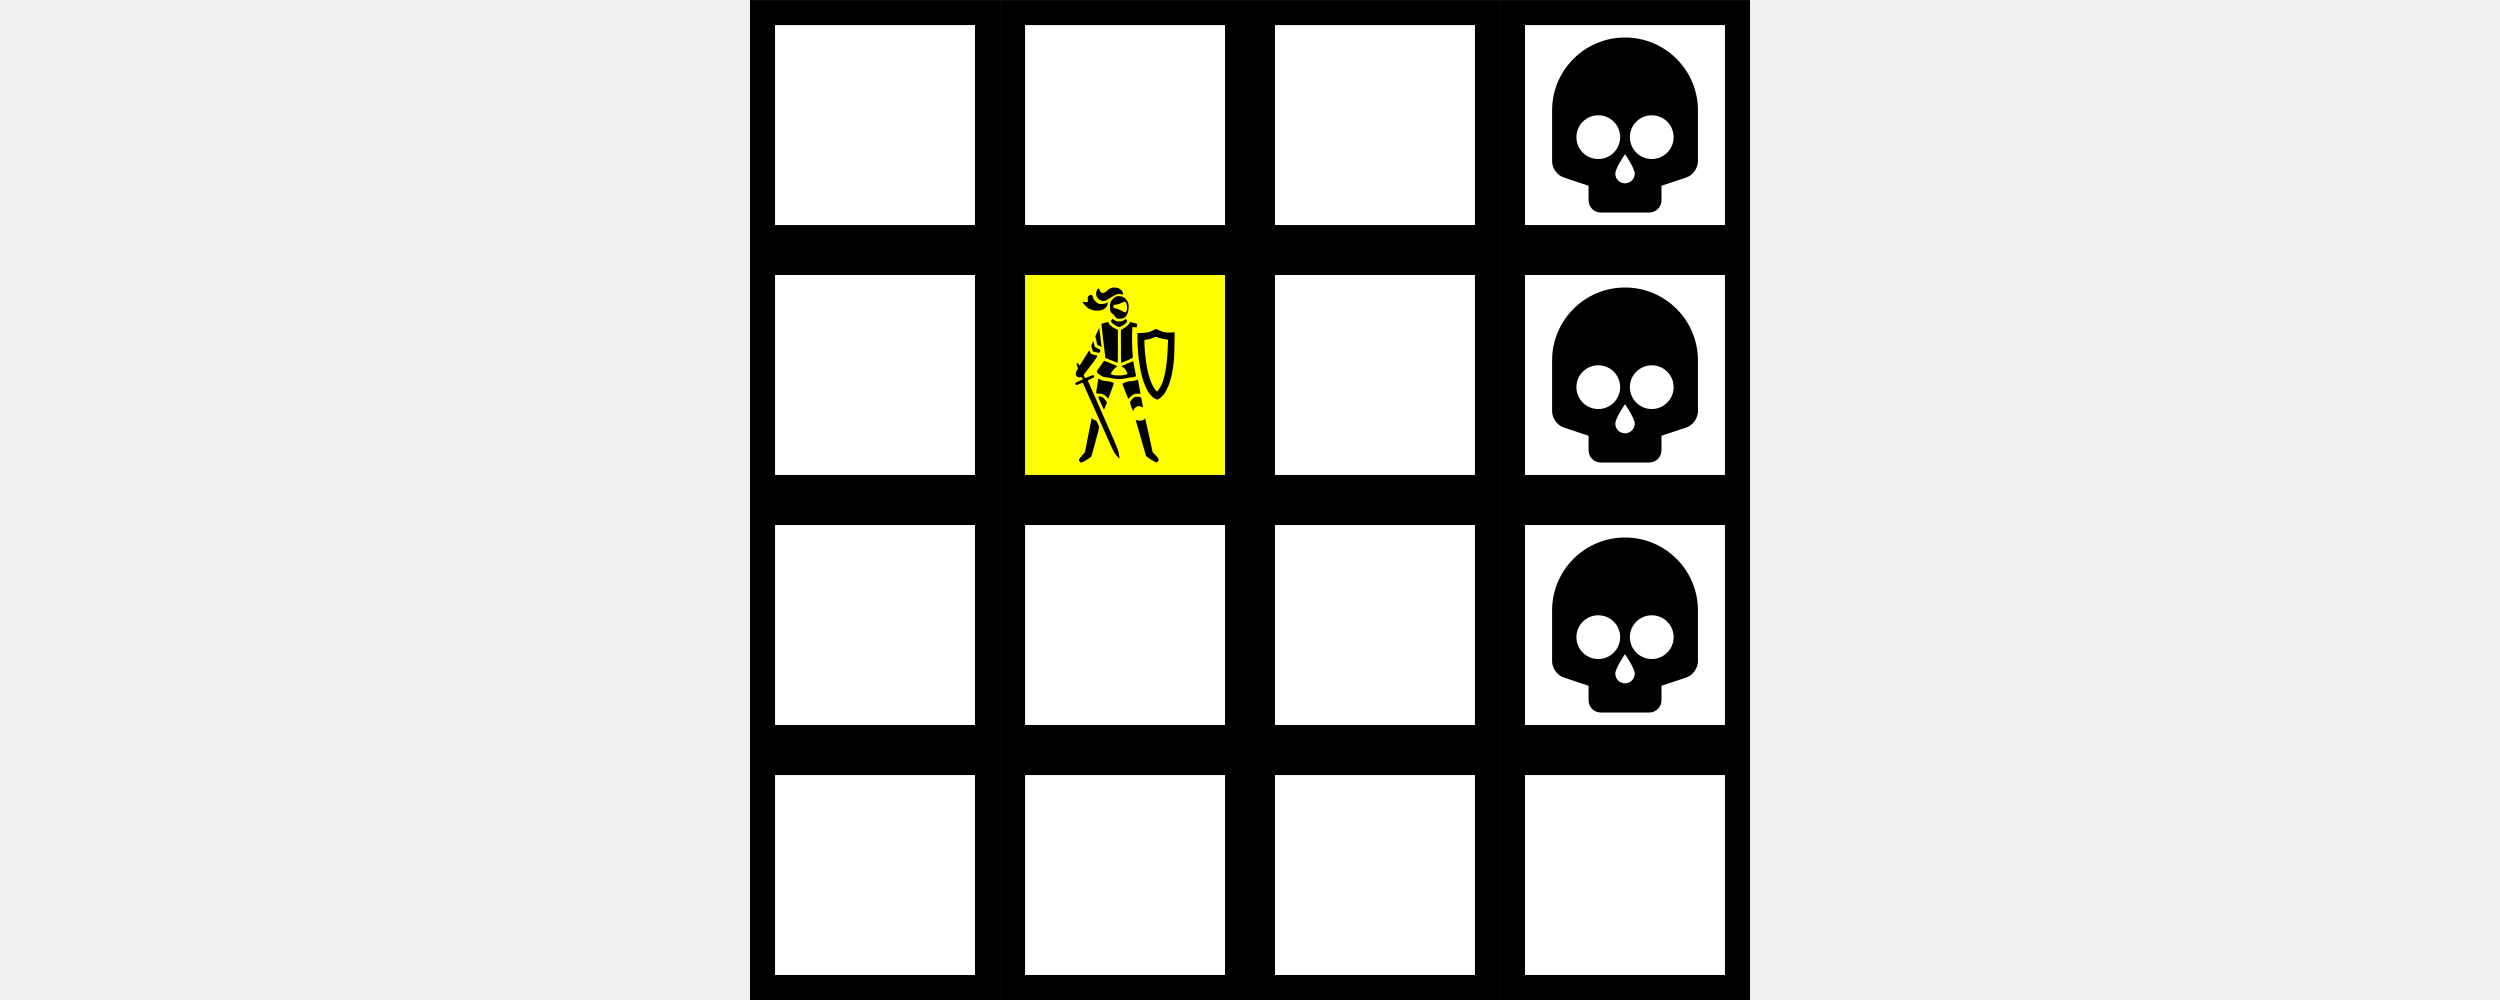
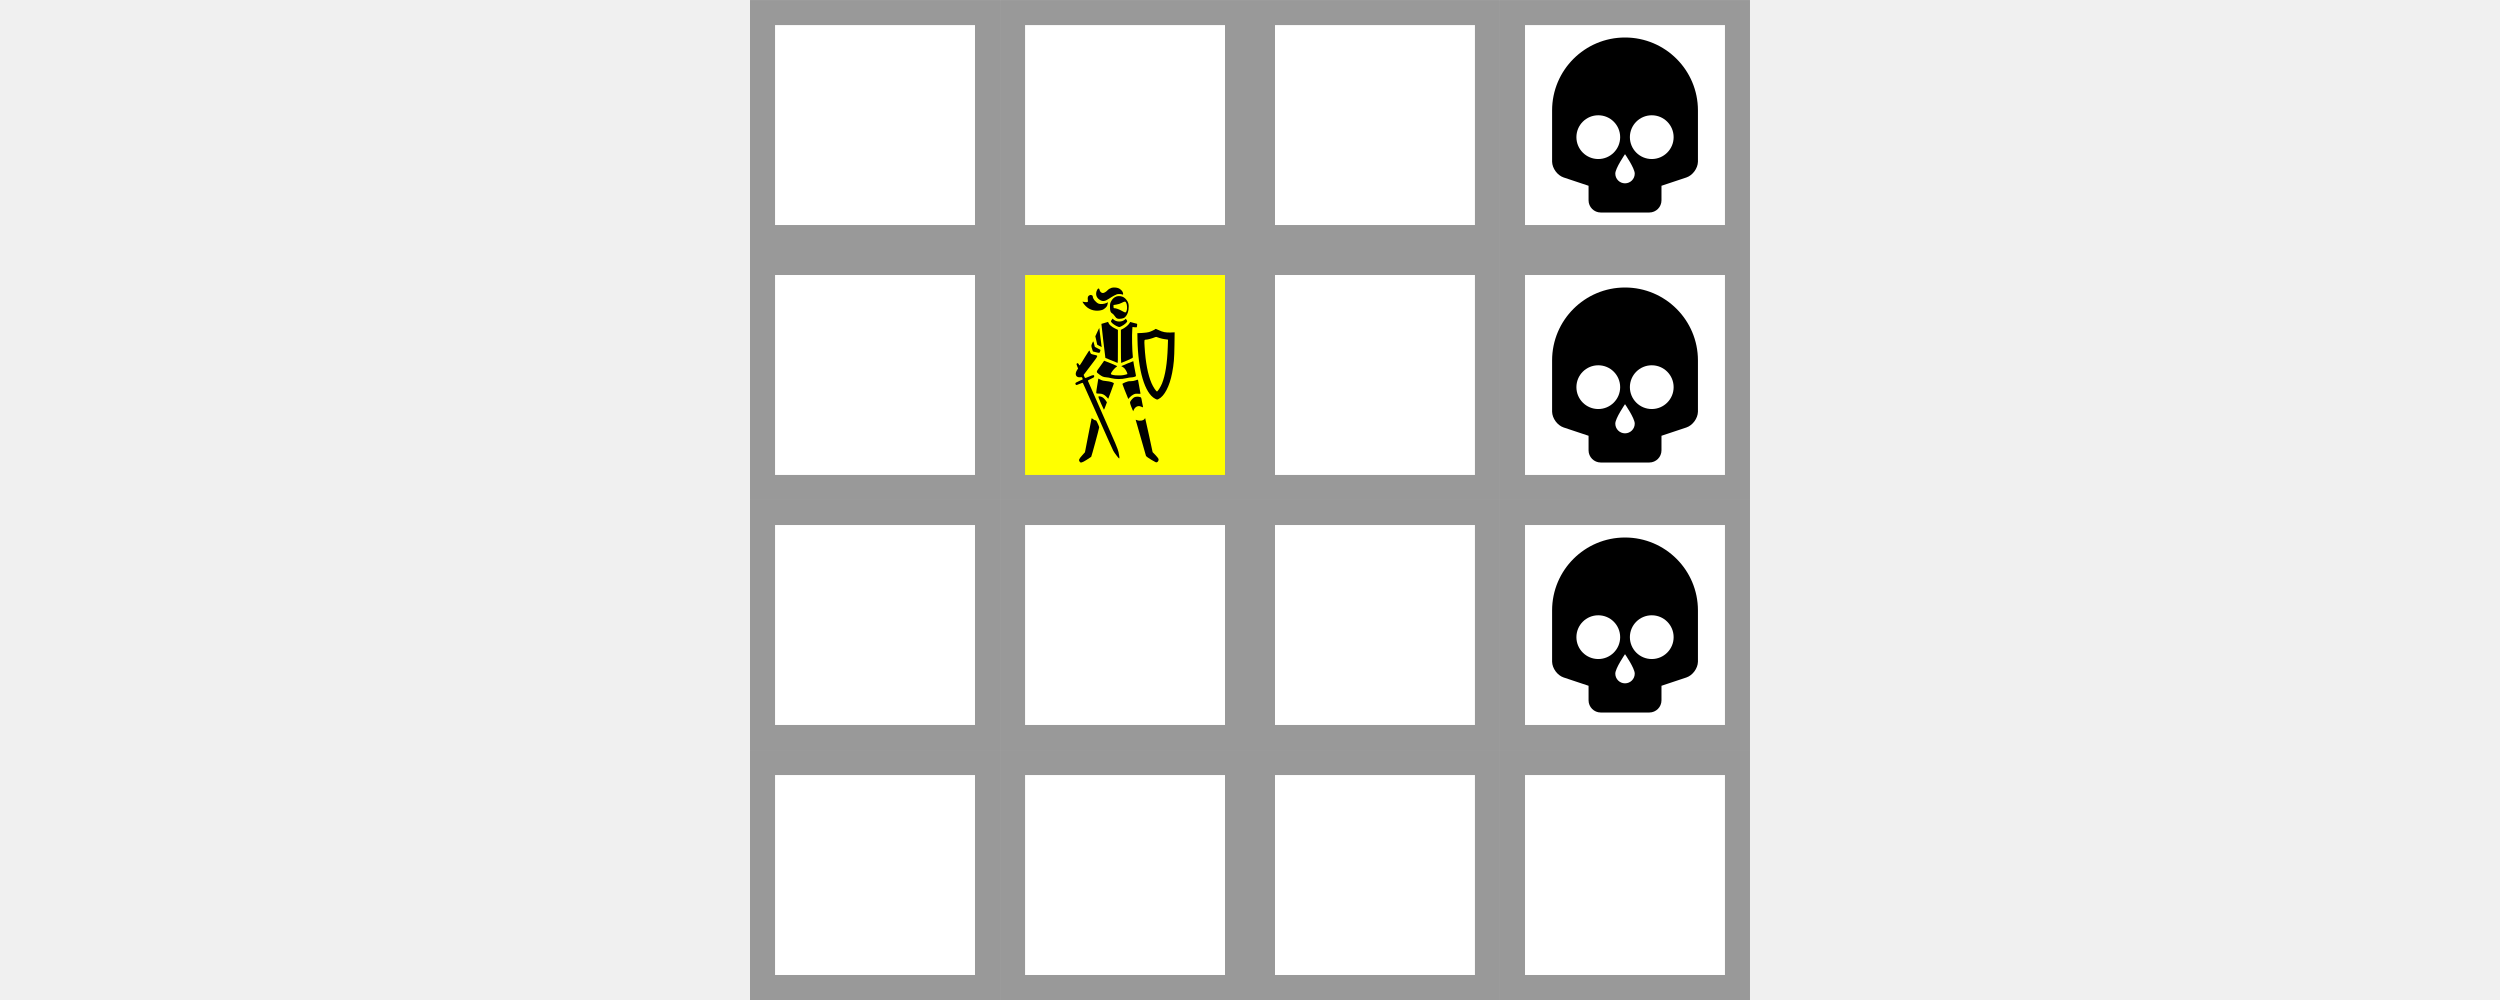
<svg xmlns="http://www.w3.org/2000/svg" width="26.458mm" height="10.583mm" viewBox="0 0 26.458 10.583" version="1.1" id="svg5" xml:space="preserve">
  <defs id="defs2" />
  <g id="layer1">
-     <rect style="color:#000000;overflow:visible;fill:#ffffff;stroke:#000000;stroke-width:0.265;stroke-dasharray:none" id="rect63" width="2.381" height="2.381" x="8.07" y="-2.514" transform="scale(1,-1)" />
-     <rect style="color:#000000;overflow:visible;fill:#ffffff;stroke:#000000;stroke-width:0.265;stroke-dasharray:none" id="rect1033" width="2.381" height="2.381" x="10.716" y="-2.514" transform="scale(1,-1)" />
-     <rect style="color:#000000;overflow:visible;fill:#ffffff;stroke:#000000;stroke-width:0.265;stroke-dasharray:none" id="rect1035" width="2.381" height="2.381" x="13.361" y="-2.514" transform="scale(1,-1)" />
-     <rect style="color:#000000;overflow:visible;fill:#ffffff;stroke:#000000;stroke-width:0.265;stroke-dasharray:none" id="rect1037" width="2.381" height="2.381" x="16.007" y="-2.514" transform="scale(1,-1)" />
-     <rect style="color:#000000;overflow:visible;fill:#ffffff;stroke:#000000;stroke-width:0.265;stroke-dasharray:none" id="rect1072" width="2.381" height="2.381" x="8.07" y="-5.159" transform="scale(1,-1)" />
-     <rect style="color:#000000;overflow:visible;fill:#ffff00;stroke:#000000;stroke-width:0.265;stroke-dasharray:none" id="rect1074" width="2.381" height="2.381" x="10.716" y="-5.159" transform="scale(1,-1)" />
-     <rect style="color:#000000;overflow:visible;fill:#ffffff;stroke:#000000;stroke-width:0.265;stroke-dasharray:none" id="rect1076" width="2.381" height="2.381" x="13.361" y="-5.159" transform="scale(1,-1)" />
-     <rect style="color:#000000;overflow:visible;fill:#ffffff;stroke:#000000;stroke-width:0.265;stroke-dasharray:none" id="rect1078" width="2.381" height="2.381" x="16.007" y="-5.159" transform="scale(1,-1)" />
-     <rect style="color:#000000;overflow:visible;fill:#ffffff;stroke:#000000;stroke-width:0.265;stroke-dasharray:none" id="rect1082" width="2.381" height="2.381" x="8.07" y="-7.805" transform="scale(1,-1)" />
-     <rect style="color:#000000;overflow:visible;fill:#ffffff;stroke:#000000;stroke-width:0.265;stroke-dasharray:none" id="rect1084" width="2.381" height="2.381" x="10.716" y="-7.805" transform="scale(1,-1)" />
-     <rect style="color:#000000;overflow:visible;fill:#ffffff;stroke:#000000;stroke-width:0.265;stroke-dasharray:none" id="rect1086" width="2.381" height="2.381" x="13.361" y="-7.805" transform="scale(1,-1)" />
-     <rect style="color:#000000;overflow:visible;fill:#ffffff;stroke:#000000;stroke-width:0.265;stroke-dasharray:none" id="rect1088" width="2.381" height="2.381" x="16.007" y="-7.805" transform="scale(1,-1)" />
-     <rect style="color:#000000;overflow:visible;fill:#ffffff;stroke:#000000;stroke-width:0.265;stroke-dasharray:none" id="rect1092" width="2.381" height="2.381" x="8.07" y="-10.451" transform="scale(1,-1)" />
-     <rect style="color:#000000;overflow:visible;fill:#ffffff;stroke:#000000;stroke-width:0.265;stroke-dasharray:none" id="rect1094" width="2.381" height="2.381" x="10.716" y="-10.451" transform="scale(1,-1)" />
-     <rect style="color:#000000;overflow:visible;fill:#ffffff;stroke:#000000;stroke-width:0.265;stroke-dasharray:none" id="rect1096" width="2.381" height="2.381" x="13.361" y="-10.451" transform="scale(1,-1)" />
-     <rect style="color:#000000;overflow:visible;fill:#ffffff;stroke:#000000;stroke-width:0.265;stroke-dasharray:none" id="rect1098" width="2.381" height="2.381" x="16.007" y="-10.451" transform="scale(1,-1)" />
+     <rect style="color:#000000;overflow:visible;fill:#ffffff;stroke:#999999;stroke-width:0.265;stroke-dasharray:none" id="rect63" width="2.381" height="2.381" x="8.07" y="-2.514" transform="scale(1,-1)" />
+     <rect style="color:#000000;overflow:visible;fill:#ffffff;stroke:#999999;stroke-width:0.265;stroke-dasharray:none" id="rect1033" width="2.381" height="2.381" x="10.716" y="-2.514" transform="scale(1,-1)" />
+     <rect style="color:#000000;overflow:visible;fill:#ffffff;stroke:#999999;stroke-width:0.265;stroke-dasharray:none" id="rect1035" width="2.381" height="2.381" x="13.361" y="-2.514" transform="scale(1,-1)" />
+     <rect style="color:#000000;overflow:visible;fill:#ffffff;stroke:#999999;stroke-width:0.265;stroke-dasharray:none" id="rect1037" width="2.381" height="2.381" x="16.007" y="-2.514" transform="scale(1,-1)" />
+     <rect style="color:#000000;overflow:visible;fill:#ffffff;stroke:#999999;stroke-width:0.265;stroke-dasharray:none" id="rect1072" width="2.381" height="2.381" x="8.07" y="-5.159" transform="scale(1,-1)" />
+     <rect style="color:#000000;overflow:visible;fill:#ffff00;stroke:#999999;stroke-width:0.265;stroke-dasharray:none" id="rect1074" width="2.381" height="2.381" x="10.716" y="-5.159" transform="scale(1,-1)" />
+     <rect style="color:#000000;overflow:visible;fill:#ffffff;stroke:#999999;stroke-width:0.265;stroke-dasharray:none" id="rect1076" width="2.381" height="2.381" x="13.361" y="-5.159" transform="scale(1,-1)" />
+     <rect style="color:#000000;overflow:visible;fill:#ffffff;stroke:#999999;stroke-width:0.265;stroke-dasharray:none" id="rect1078" width="2.381" height="2.381" x="16.007" y="-5.159" transform="scale(1,-1)" />
+     <rect style="color:#000000;overflow:visible;fill:#ffffff;stroke:#999999;stroke-width:0.265;stroke-dasharray:none" id="rect1082" width="2.381" height="2.381" x="8.07" y="-7.805" transform="scale(1,-1)" />
+     <rect style="color:#000000;overflow:visible;fill:#ffffff;stroke:#999999;stroke-width:0.265;stroke-dasharray:none" id="rect1084" width="2.381" height="2.381" x="10.716" y="-7.805" transform="scale(1,-1)" />
+     <rect style="color:#000000;overflow:visible;fill:#ffffff;stroke:#999999;stroke-width:0.265;stroke-dasharray:none" id="rect1086" width="2.381" height="2.381" x="13.361" y="-7.805" transform="scale(1,-1)" />
+     <rect style="color:#000000;overflow:visible;fill:#ffffff;stroke:#999999;stroke-width:0.265;stroke-dasharray:none" id="rect1088" width="2.381" height="2.381" x="16.007" y="-7.805" transform="scale(1,-1)" />
+     <rect style="color:#000000;overflow:visible;fill:#ffffff;stroke:#999999;stroke-width:0.265;stroke-dasharray:none" id="rect1092" width="2.381" height="2.381" x="8.07" y="-10.451" transform="scale(1,-1)" />
+     <rect style="color:#000000;overflow:visible;fill:#ffffff;stroke:#999999;stroke-width:0.265;stroke-dasharray:none" id="rect1094" width="2.381" height="2.381" x="10.716" y="-10.451" transform="scale(1,-1)" />
+     <rect style="color:#000000;overflow:visible;fill:#ffffff;stroke:#999999;stroke-width:0.265;stroke-dasharray:none" id="rect1096" width="2.381" height="2.381" x="13.361" y="-10.451" transform="scale(1,-1)" />
+     <rect style="color:#000000;overflow:visible;fill:#ffffff;stroke:#999999;stroke-width:0.265;stroke-dasharray:none" id="rect1098" width="2.381" height="2.381" x="16.007" y="-10.451" transform="scale(1,-1)" />
    <g id="g3684" transform="matrix(0.00514468,0,0,0.00514468,16.27188,0.3968738)" style="stroke-width:51.429">
      <g id="XMLID_796_" style="stroke-width:51.429">
        <path id="XMLID_802_" d="M 180,0 C 97.157,0 30,67.157 30,150 v 105 0.667 h 0.016 c 0.337,13.559 10.867,27.961 23.701,32.239 L 105,305 v 30 c 0,13.75 11.25,25 25,25 h 100 c 13.75,0 25,-11.25 25,-25 v -30 l 51.283,-17.094 c 12.834,-4.278 23.364,-18.681 23.701,-32.239 H 330 V 255 150 C 330,67.157 262.843,0 180,0 Z m 55,160 c 24.853,0 45,20.146 45,45 0,24.854 -20.147,45 -45,45 -24.853,0 -45,-20.146 -45,-45 0,-24.854 20.146,-45 45,-45 z m -110,0 c 24.854,0 45,20.146 45,45 0,24.854 -20.146,45 -45,45 -24.854,0 -45,-20.146 -45,-45 0,-24.854 20.146,-45 45,-45 z m 75,120 c 0,11.046 -8.954,20 -20,20 -11.046,0 -20,-8.954 -20,-20 0,-11.046 20,-40 20,-40 0,0 20,28.954 20,40 z" style="stroke-width:51.429" />
      </g>
      <g id="g3632" style="stroke-width:51.429">
</g>
      <g id="g3634" style="stroke-width:51.429">
</g>
      <g id="g3636" style="stroke-width:51.429">
</g>
      <g id="g3638" style="stroke-width:51.429">
</g>
      <g id="g3640" style="stroke-width:51.429">
</g>
      <g id="g3642" style="stroke-width:51.429">
</g>
      <g id="g3644" style="stroke-width:51.429">
</g>
      <g id="g3646" style="stroke-width:51.429">
</g>
      <g id="g3648" style="stroke-width:51.429">
</g>
      <g id="g3650" style="stroke-width:51.429">
</g>
      <g id="g3652" style="stroke-width:51.429">
</g>
      <g id="g3654" style="stroke-width:51.429">
</g>
      <g id="g3656" style="stroke-width:51.429">
</g>
      <g id="g3658" style="stroke-width:51.429">
</g>
      <g id="g3660" style="stroke-width:51.429">
</g>
    </g>
    <g transform="matrix(1.8898893e-4,0,0,-1.8898893e-4,10.96129,3.989536)" id="g3720" style="stroke-width:139.999">
      <path d="m 4251.8,4993.3 c -85,-27 -174.1,-78.8 -217.6,-126.4 -82.9,-93.3 -201,-165.8 -273.6,-165.8 -82.9,0 -161.7,72.5 -182.4,165.8 -29,134.7 -107.8,107.8 -167.9,-56 -66.3,-190.7 -10.4,-366.8 151.3,-476.7 184.4,-120.2 304.7,-109.8 538.9,47.7 76.7,53.9 209.3,132.6 294.3,178.2 130.6,70.5 174.1,85 279.8,85 70.5,0 147.1,-10.4 174.1,-24.9 41.5,-22.8 45.6,-20.7 45.6,26.9 0,130.6 -126.4,277.7 -286,331.6 -99.5,35.3 -267.4,41.5 -356.5,14.6 z" id="path3686" style="stroke-width:139.999" />
      <path d="m 3014.5,4576.7 c -85,-35.2 -116.1,-109.8 -99.5,-246.6 14.5,-120.2 12.4,-124.4 -37.3,-136.8 -26.9,-8.3 -97.4,-4.2 -155.4,6.2 l -105.7,18.7 33.2,-64.3 c 18.6,-35.2 82.9,-116.1 145.1,-180.3 223.8,-234.2 588.6,-323.3 922.3,-221.8 116.1,33.1 277.7,184.5 292.2,269.4 8.3,37.3 18.7,89.1 26.9,114 l 12.4,47.7 -97.4,-43.5 c -126.4,-56 -310.9,-72.5 -414.5,-39.4 -153.4,51.8 -342,273.6 -342,404.1 0,37.3 -14.5,58 -53.9,72.5 -62.1,25 -66.3,25 -126.4,0.1 z" id="path3688" style="stroke-width:139.999" />
      <path d="m 4513,4506.3 c -124.4,-45.6 -223.8,-138.9 -292.2,-271.5 -56,-109.8 -62.2,-140.9 -62.2,-319.2 0,-225.9 31.1,-310.9 136.8,-364.8 33.2,-18.6 93.3,-82.9 132.6,-145.1 93.3,-143 172,-172 375.1,-138.9 147.2,24.9 188.6,51.8 277.7,180.3 111.9,161.7 159.6,474.6 103.6,677.7 -33.1,120.2 -147.1,269.4 -252.8,333.7 -116.1,72.6 -296.4,93.3 -418.6,47.8 z m 555.4,-356.5 c 49.7,-103.6 62.2,-308.8 29,-420.7 -43.5,-143 -68.4,-145.1 -257,-37.3 -161.7,93.3 -344,159.6 -437.3,159.6 -41.5,0 -47.7,10.4 -47.7,89.1 v 89.1 l 161.7,24.9 c 107.8,16.6 203.1,47.7 294.3,95.3 176.2,93.2 211.4,93.2 257,0 z" id="path3690" style="stroke-width:139.999" />
      <path d="m 4253.9,3196.4 c -47.7,-68.4 -49.7,-76.7 -18.7,-128.5 39.4,-68.4 252.8,-215.5 371,-252.9 82.9,-29 91.2,-26.9 217.6,39.4 147.1,76.7 298.4,211.4 298.4,265.3 0,20.7 -18.7,60.1 -41.5,89.1 l -39.4,51.8 -47.7,-45.6 c -157.5,-149.2 -480.8,-147.1 -638.3,4.2 l -51.8,49.7 z" id="path3692" style="stroke-width:139.999" />
      <path d="m 3858,3026.5 c -97.4,-29 -178.2,-53.9 -180.3,-53.9 -6.2,-4.2 217.6,-1900.5 223.8,-1906.7 6.2,-4.2 594.8,-244.6 675.6,-275.7 22.8,-8.3 26.9,170 24.9,918.1 v 930.5 l -167.9,80.8 c -180.3,85 -337.8,223.8 -360.6,310.9 -6.2,29 -18.7,53.9 -26.9,51.8 -6.2,-1.9 -91.1,-26.8 -188.6,-55.8 z" id="path3694" style="stroke-width:139.999" />
      <path d="m 5230,2983 c -58,-93.3 -252.8,-246.6 -402.1,-315 l -58,-24.9 v -930.6 c 0,-509.8 6.2,-928.5 16.6,-926.4 8.3,0 159.6,64.2 335.8,138.8 269.4,118.1 321.2,147.1 317.1,180.3 -41.5,352.3 -60.1,1268.4 -33.1,1550.2 l 12.4,143 118.1,-14.5 c 111.9,-12.4 120.2,-10.4 130.6,35.2 18.7,66.3 18.7,161.7 -2.1,161.7 -8.3,0 -95.3,22.8 -194.8,49.7 l -178.2,49.7 z" id="path3696" style="stroke-width:139.999" />
      <path d="m 3447.7,2518.7 -109.8,-240.4 53.9,-232.1 c 29,-126.4 51.8,-234.2 51.8,-238.3 0,-4.1 56,-35.2 126.4,-70.5 l 124.4,-64.3 -10.4,68.4 c -6.2,37.3 -35.2,273.6 -66.3,524.3 -29,250.8 -53.9,464.2 -58,474.6 -2.2,10.4 -51.9,-89 -112,-221.7 z" id="path3698" style="stroke-width:139.999" />
      <path d="m 6705.7,2688.7 c -18.7,-31.1 -234.2,-134.7 -360.6,-174.1 -68.4,-20.7 -221.8,-41.5 -383.4,-49.7 l -269.4,-12.4 6.2,-362.7 c 31,-1728.6 410.3,-3005.2 986.5,-3307.8 109.8,-56 116.1,-58 182.4,-24.9 335.8,161.7 625.9,713 771,1467.3 95.3,493.3 120.2,791.7 130.6,1556.5 l 10.4,719.2 -213.5,-10.4 c -273.6,-12.4 -470.5,26.9 -688.1,136.8 -87.2,43.5 -165.9,72.5 -172.1,62.2 z m 232.1,-507.8 c 82.9,-26.9 199,-53.9 259.1,-60.1 62.2,-6.2 134.7,-16.6 161.7,-22.8 l 49.7,-10.4 -14.5,-418.6 C 7362.7,757.1 7257,98 7072.5,-364.1 c -74.6,-186.5 -240.4,-447.7 -281.9,-447.7 -47.7,0 -217.6,259.1 -304.7,460.1 -205.1,476.7 -337.7,1168.9 -389.6,2045.6 -22.8,391.7 -22.8,395.8 85,395.8 76.7,0 354.4,74.6 458,122.3 49.7,20.7 103.6,35.2 120.2,29 16.6,-6.2 97.5,-33.2 178.3,-60.1 z" id="path3700" style="stroke-width:139.999" />
      <path d="m 3165.8,1894.9 c -64.2,-147.1 -66.3,-149.2 -8.3,-325.4 l 43.5,-138.9 172,-45.6 c 93.3,-24.9 180.3,-39.4 190.7,-33.2 31.1,18.7 76.7,163.7 53.9,172 -10.4,4.1 -82.9,41.4 -163.7,85 l -145.1,76.7 -33.2,134.7 c -49.7,207.3 -49.7,207.3 -109.8,74.7 z" id="path3702" style="stroke-width:139.999" />
      <path d="M 2755.5,1111.5 C 2436.3,585.1 2461.2,616.2 2421.8,694.9 c -39.4,72.5 -82.9,95.3 -116.1,62.2 -31.1,-31.1 -29,-49.8 20.7,-172 L 2372,477.3 2303.6,367.4 c -138.9,-225.9 -39.4,-416.6 199,-383.4 80.8,10.4 89.1,6.2 111.9,-51.8 14.5,-33.2 22.8,-64.3 18.7,-66.3 -4.1,-4.1 -99.5,-47.7 -209.3,-97.4 -169.9,-74.6 -203.1,-97.4 -203.1,-134.7 0,-26.9 14.5,-58 31.1,-72.5 26.9,-22.8 62.2,-12.4 201,49.7 93.3,41.5 176.2,68.4 184.4,60.1 8.3,-8.3 385.5,-851.8 837.3,-1871.5 451.8,-1019.7 845.6,-1894.3 872.5,-1941.9 72.5,-126.4 298.4,-420.7 321.2,-420.7 31.1,0 20.7,124.3 -31.1,352.3 -43.5,190.7 -157.5,464.3 -880.8,2093.2 -456,1032.1 -831.1,1888.1 -835.2,1904.6 -4.1,18.6 58,56 170,107.8 147.1,64.2 178.2,87 182.4,130.6 12.4,101.5 -51.8,101.5 -275.6,0 -114,-49.7 -215.5,-89.1 -228,-82.9 -12.4,4.2 -37.3,45.6 -56,91.2 l -31.1,82.9 402.1,530.5 c 456,603.1 439.4,534.7 153.4,603.1 -143,35.2 -153.4,41.4 -180.3,111.9 -16.6,41.4 -37.3,91.2 -45.6,111.9 -10.4,27 -72.6,-60 -257,-362.6 z" id="path3704" style="stroke-width:139.999" />
      <path d="M 3810.4,879.4 C 3804.2,864.9 3708.8,730.2 3599,581 3371,272.2 3373.1,282.5 3551.3,147.8 3713,25.5 3789.7,-7.7 3940.9,-18 c 74.6,-4.1 209.3,-29 300.5,-51.8 230,-62.2 574.1,-62.2 824.8,0 101.6,24.9 221.8,45.6 269.4,45.6 89.1,0 211.4,29 261.2,60.1 22.8,14.5 20.7,47.7 -14.5,201 -24.9,101.5 -60.1,288.1 -78.8,412.4 -20.7,126.4 -37.3,230 -39.4,234.2 -6.2,6.2 -654.9,-263.2 -669.4,-275.6 -4.2,-4.2 26.9,-22.8 68.4,-43.5 43.5,-18.7 105.7,-74.6 138.9,-120.2 78.7,-105.7 147.1,-263.2 126.4,-283.9 -8.3,-8.3 -95.3,-31.1 -192.7,-51.8 -263.2,-51.8 -725.4,-12.4 -725.4,62.2 0,82.9 215.5,346.1 339.9,416.6 29,16.6 -35.2,49.7 -333.7,172 -203.1,82.9 -375.1,149.2 -381.3,149.2 -8.2,-0.1 -18.6,-12.6 -24.8,-29.1 z" id="path3706" style="stroke-width:139.999" />
      <path d="m 3495.4,-154.8 c -89.1,-540.9 -114,-708.8 -103.6,-739.9 10.4,-33.2 33.2,-39.4 155.4,-37.3 178.2,2.1 290.2,-49.7 420.7,-188.6 l 93.3,-99.5 157.5,416.6 c 87,232.1 157.5,429 157.5,441.4 0,47.7 -217.6,116.1 -416.6,130.6 -161.7,12.4 -223.8,26.9 -327.5,78.7 l -124.4,62.2 z" id="path3708" style="stroke-width:139.999" />
      <path d="m 5578.2,-194.2 c -76.7,-26.9 -161.7,-41.4 -259.1,-41.4 -118.1,2.1 -176.2,-10.4 -304.7,-64.2 -89.1,-37.3 -161.7,-76.7 -161.7,-87.1 0,-18.6 184.5,-493.3 302.6,-775.1 l 29,-70.5 82.9,95.3 c 47.7,51.8 134.7,120.2 196.9,151.3 97.4,47.7 132.6,53.9 259.1,45.6 78.8,-4.1 145.1,-2.1 145.1,4.2 0,16.6 -122.3,686 -134.7,742 -12.4,53.8 -10.3,53.8 -155.4,-0.1 z" id="path3710" style="stroke-width:139.999" />
      <path d="m 3514,-1097.8 c -16.6,-10.4 24.9,-126.4 134.7,-371 87.1,-194.8 161.7,-360.6 170,-366.8 6.2,-6.2 45.6,85 89.1,203.1 l 78.8,215.5 -64.2,93.3 c -82.9,120.2 -172,194.8 -267.4,221.8 -91.3,24.8 -109.9,24.8 -141,4.1 z" id="path3712" style="stroke-width:139.999" />
      <path d="m 5520.2,-1137.2 c -68.4,-33.2 -182.4,-157.5 -230,-250.8 -26.9,-49.8 2.1,-145.1 126.4,-439.4 l 41.5,-93.3 29,72.5 c 43.5,103.6 128.5,184.5 217.6,207.3 74.6,20.7 124.3,12.4 275.7,-51.8 31.1,-14.5 35.2,-8.3 26.9,22.8 -6.2,20.7 -26.9,124.4 -45.6,225.9 -53.9,308.8 -49.7,296.4 -118.1,319.2 -93.4,33.2 -244.6,27 -323.4,-12.4 z" id="path3714" style="stroke-width:139.999" />
      <path d="m 3124.4,-2339.3 c -6.2,-20.7 -91.2,-451.8 -188.6,-957.5 l -178.2,-918.1 -163.7,-184.4 c -176.2,-194.8 -199,-252.9 -132.6,-346.1 53.9,-78.8 130.6,-58 385.5,101.5 128.5,80.8 244.6,159.6 259.1,172 20.7,20.7 441.4,1566.8 447.7,1651.8 0,18.6 -33.1,114 -78.8,211.4 -60.1,134.7 -89.1,180.3 -118.1,180.3 -49.7,0 -116.1,33.2 -176.2,87.1 -41.6,39.4 -43.7,39.4 -56.1,2 z" id="path3716" style="stroke-width:139.999" />
      <path d="m 6098.4,-2343.4 c -53.9,-99.5 -275.6,-138.9 -429,-74.6 -74.6,31.1 -74.6,31.1 -62.2,-18.6 39.4,-157.5 555.4,-1956.5 569.9,-1991.7 10.4,-22.8 140.9,-116.1 290.2,-205.2 246.6,-147.1 277.7,-161.7 323.3,-140.9 66.3,31.1 103.6,109.8 85,182.4 -8.3,31.1 -87,130.6 -172,219.7 l -157.5,161.7 -203.1,944.9 c -111.9,520.2 -207.2,951.3 -213.5,955.4 -4.1,6.3 -18.6,-10.3 -31.1,-33.1 z" id="path3718" style="stroke-width:139.999" />
    </g>
    <g id="g3836" transform="matrix(0.00514468,0,0,0.00514468,16.27188,3.042706)" style="stroke-width:51.429">
      <g id="g3804" style="stroke-width:51.429">
        <path id="path3802" d="M 180,0 C 97.157,0 30,67.157 30,150 v 105 0.667 h 0.016 c 0.337,13.559 10.867,27.961 23.701,32.239 L 105,305 v 30 c 0,13.75 11.25,25 25,25 h 100 c 13.75,0 25,-11.25 25,-25 v -30 l 51.283,-17.094 c 12.834,-4.278 23.364,-18.681 23.701,-32.239 H 330 V 255 150 C 330,67.157 262.843,0 180,0 Z m 55,160 c 24.853,0 45,20.146 45,45 0,24.854 -20.147,45 -45,45 -24.853,0 -45,-20.146 -45,-45 0,-24.854 20.146,-45 45,-45 z m -110,0 c 24.854,0 45,20.146 45,45 0,24.854 -20.146,45 -45,45 -24.854,0 -45,-20.146 -45,-45 0,-24.854 20.146,-45 45,-45 z m 75,120 c 0,11.046 -8.954,20 -20,20 -11.046,0 -20,-8.954 -20,-20 0,-11.046 20,-40 20,-40 0,0 20,28.954 20,40 z" style="stroke-width:51.429" />
      </g>
      <g id="g3806" style="stroke-width:51.429">
</g>
      <g id="g3808" style="stroke-width:51.429">
</g>
      <g id="g3810" style="stroke-width:51.429">
</g>
      <g id="g3812" style="stroke-width:51.429">
</g>
      <g id="g3814" style="stroke-width:51.429">
</g>
      <g id="g3816" style="stroke-width:51.429">
</g>
      <g id="g3818" style="stroke-width:51.429">
</g>
      <g id="g3820" style="stroke-width:51.429">
</g>
      <g id="g3822" style="stroke-width:51.429">
</g>
      <g id="g3824" style="stroke-width:51.429">
</g>
      <g id="g3826" style="stroke-width:51.429">
</g>
      <g id="g3828" style="stroke-width:51.429">
</g>
      <g id="g3830" style="stroke-width:51.429">
</g>
      <g id="g3832" style="stroke-width:51.429">
</g>
      <g id="g3834" style="stroke-width:51.429">
</g>
    </g>
    <g id="g3872" transform="matrix(0.00514468,0,0,0.00514468,16.27188,5.688538)" style="stroke-width:51.429">
      <g id="g3840" style="stroke-width:51.429">
        <path id="path3838" d="M 180,0 C 97.157,0 30,67.157 30,150 v 105 0.667 h 0.016 c 0.337,13.559 10.867,27.961 23.701,32.239 L 105,305 v 30 c 0,13.75 11.25,25 25,25 h 100 c 13.75,0 25,-11.25 25,-25 v -30 l 51.283,-17.094 c 12.834,-4.278 23.364,-18.681 23.701,-32.239 H 330 V 255 150 C 330,67.157 262.843,0 180,0 Z m 55,160 c 24.853,0 45,20.146 45,45 0,24.854 -20.147,45 -45,45 -24.853,0 -45,-20.146 -45,-45 0,-24.854 20.146,-45 45,-45 z m -110,0 c 24.854,0 45,20.146 45,45 0,24.854 -20.146,45 -45,45 -24.854,0 -45,-20.146 -45,-45 0,-24.854 20.146,-45 45,-45 z m 75,120 c 0,11.046 -8.954,20 -20,20 -11.046,0 -20,-8.954 -20,-20 0,-11.046 20,-40 20,-40 0,0 20,28.954 20,40 z" style="stroke-width:51.429" />
      </g>
      <g id="g3842" style="stroke-width:51.429">
</g>
      <g id="g3844" style="stroke-width:51.429">
</g>
      <g id="g3846" style="stroke-width:51.429">
</g>
      <g id="g3848" style="stroke-width:51.429">
</g>
      <g id="g3850" style="stroke-width:51.429">
</g>
      <g id="g3852" style="stroke-width:51.429">
</g>
      <g id="g3854" style="stroke-width:51.429">
</g>
      <g id="g3856" style="stroke-width:51.429">
</g>
      <g id="g3858" style="stroke-width:51.429">
</g>
      <g id="g3860" style="stroke-width:51.429">
</g>
      <g id="g3862" style="stroke-width:51.429">
</g>
      <g id="g3864" style="stroke-width:51.429">
</g>
      <g id="g3866" style="stroke-width:51.429">
</g>
      <g id="g3868" style="stroke-width:51.429">
</g>
      <g id="g3870" style="stroke-width:51.429">
</g>
    </g>
  </g>
</svg>
